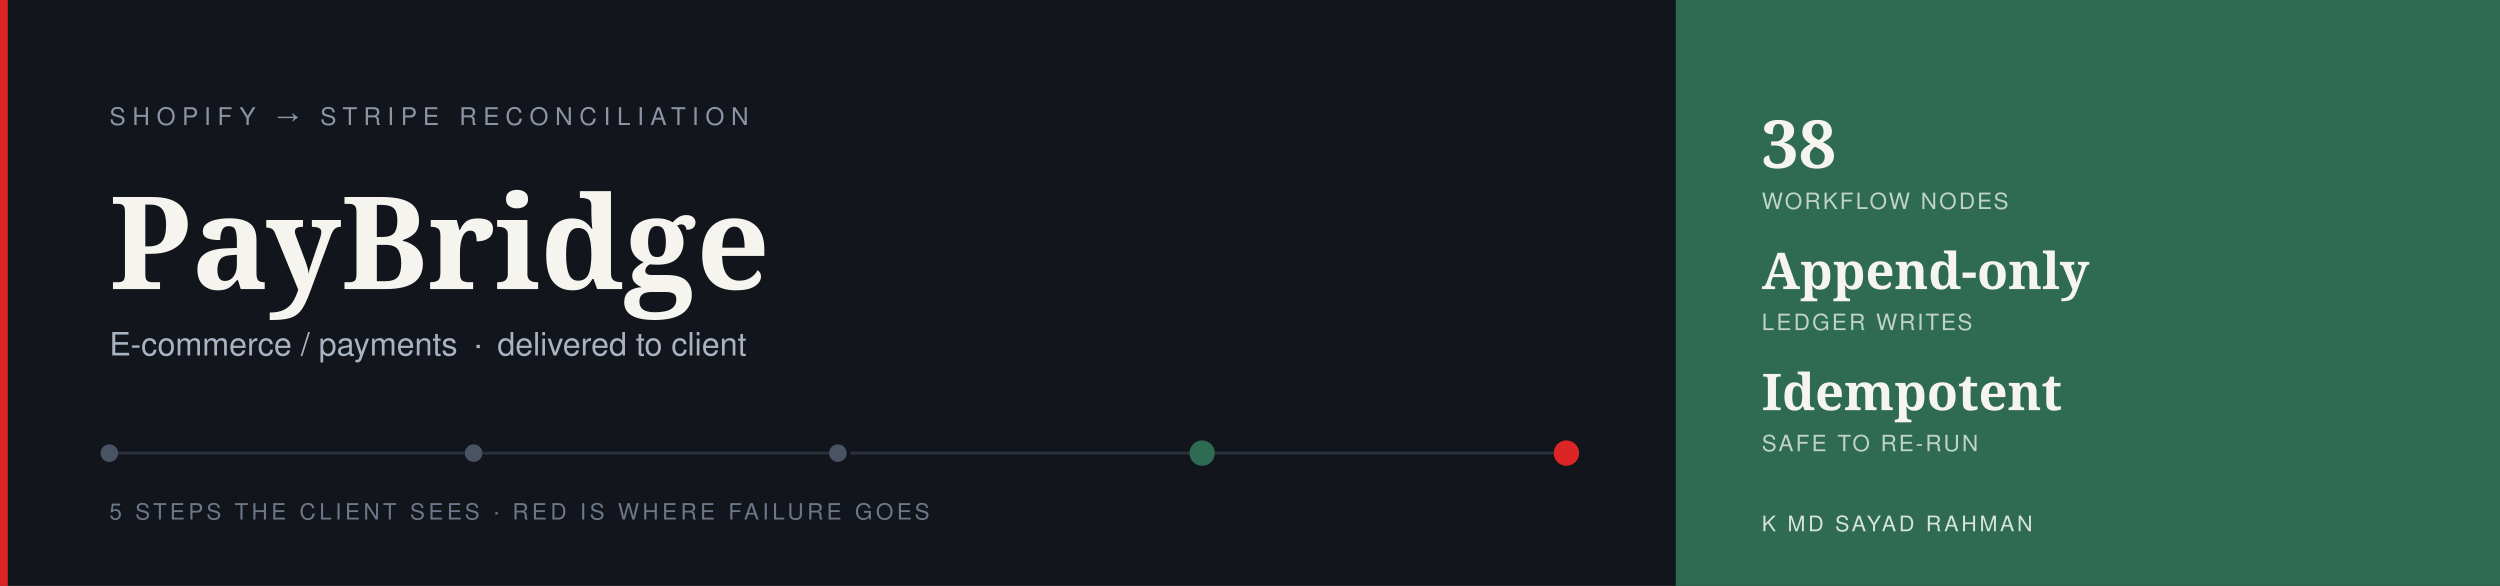
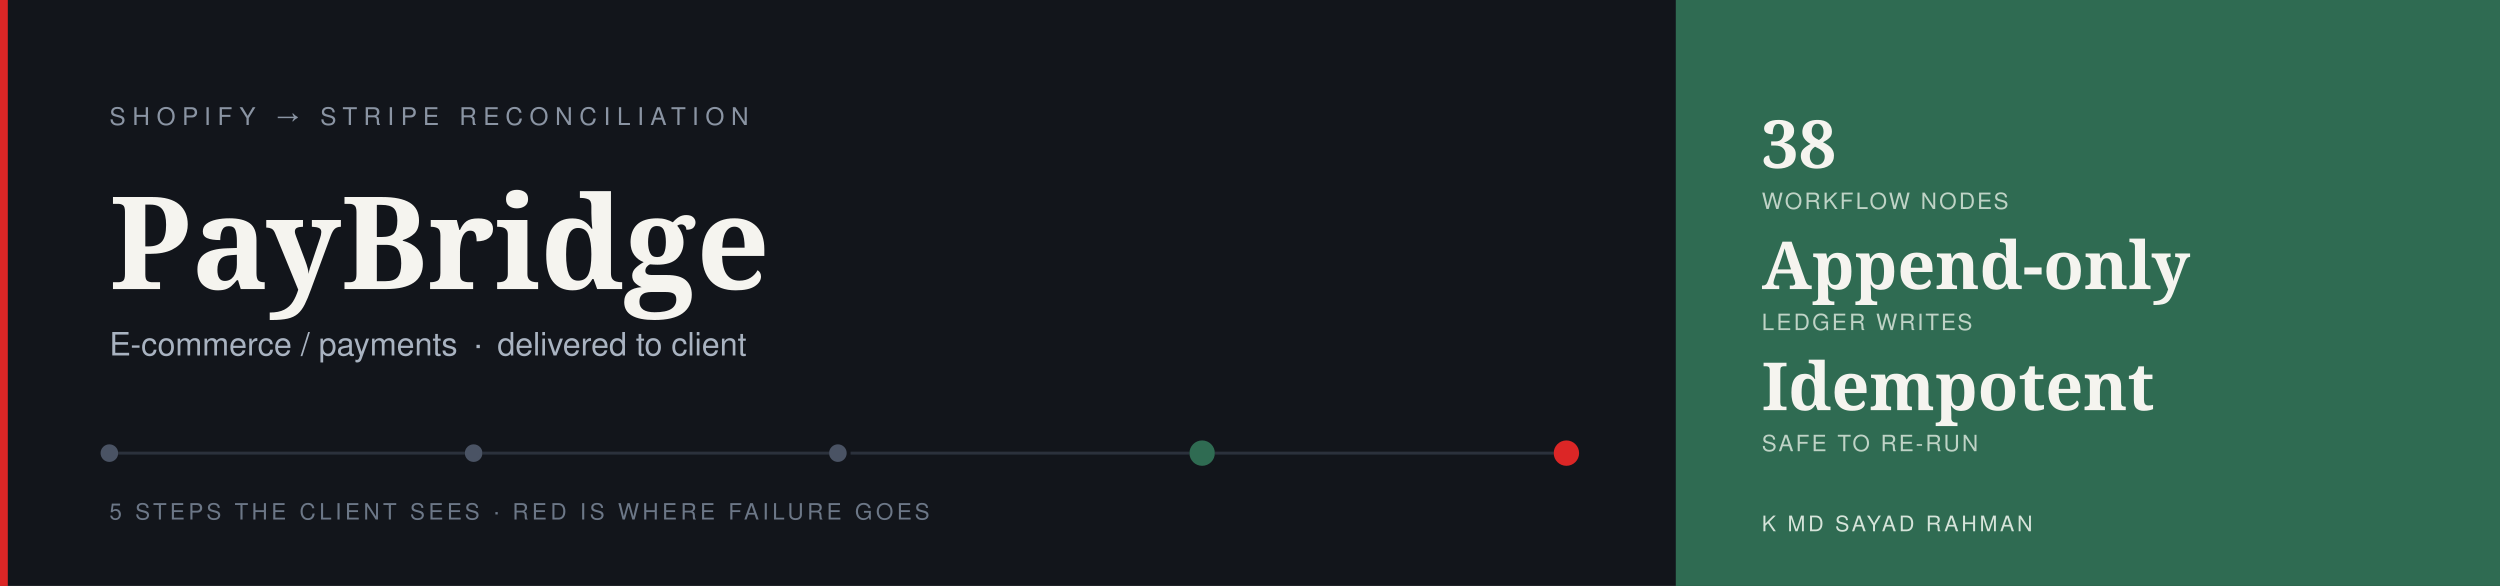
<svg xmlns="http://www.w3.org/2000/svg" width="1280" height="300" viewBox="0 0 1280 300" role="img" aria-label="PayBridge — Shopify → Stripe reconciliation">
  <rect width="1280" height="300" fill="#12151B" />
  <rect x="858" y="0" width="422" height="300" fill="#2F6B52" />
  <rect x="0" y="0" width="4" height="300" fill="#DC2626" />
  <text x="56" y="64" font-family="Helvetica,Arial,sans-serif" font-size="12.5" letter-spacing="3.4" fill="#8A94A3">SHOPIFY → STRIPE RECONCILIATION</text>
  <text x="56" y="148" font-family="Georgia,serif" font-size="66" font-weight="700" fill="#F5F4EF">PayBridge</text>
  <text x="56" y="182" font-family="Helvetica,Arial,sans-serif" font-size="16.5" fill="#A9B3C1">E-commerce / payments  ·  delivered to client</text>
  <line x1="60.5" y1="232" x2="238.0" y2="232" stroke="#2B313C" stroke-width="1.5" />
  <line x1="247.0" y1="232" x2="424.5" y2="232" stroke="#2B313C" stroke-width="1.5" />
  <line x1="435.5" y1="232" x2="609.0" y2="232" stroke="#2B313C" stroke-width="1.5" />
  <line x1="622.0" y1="232" x2="795.5" y2="232" stroke="#2B313C" stroke-width="1.5" />
  <circle cx="56.0" cy="232" r="4.5" fill="#4A5364" />
  <circle cx="242.5" cy="232" r="4.5" fill="#4A5364" />
  <circle cx="429.0" cy="232" r="4.5" fill="#4A5364" />
  <circle cx="615.5" cy="232" r="6.5" fill="#2F6B52" />
  <circle cx="802.0" cy="232" r="6.5" fill="#DC2626" />
  <text x="56" y="266" font-family="Helvetica,Arial,sans-serif" font-size="11.5" letter-spacing="1.8" fill="#6C7787">5 STEPS THE CLIENT SEES · RED IS WHERE FAILURE GOES</text>
  <text x="902" y="86" font-family="Georgia,serif" font-size="34" font-weight="700" fill="#F5F4EF">38</text>
  <text x="902" y="107" font-family="Helvetica,Arial,sans-serif" font-size="11.5" letter-spacing="1.15" fill="#BFD3C6">WORKFLOW NODES</text>
-   <text x="902" y="148" font-family="Georgia,serif" font-size="26" font-weight="700" fill="#F5F4EF">Append-only</text>
+   <text x="902" y="148" font-family="Georgia,serif" font-size="34" font-weight="700" fill="#F5F4EF">Append-only</text>
  <text x="902" y="169" font-family="Helvetica,Arial,sans-serif" font-size="11.5" letter-spacing="1.15" fill="#BFD3C6">LEDGER WRITES</text>
-   <text x="902" y="210" font-family="Georgia,serif" font-size="26" font-weight="700" fill="#F5F4EF">Idempotent</text>
+   <text x="902" y="210" font-family="Georgia,serif" font-size="34" font-weight="700" fill="#F5F4EF">Idempotent</text>
  <text x="902" y="231" font-family="Helvetica,Arial,sans-serif" font-size="11.5" letter-spacing="1.15" fill="#BFD3C6">SAFE TO RE-RUN</text>
  <text x="902" y="272" font-family="Helvetica,Arial,sans-serif" font-size="11" letter-spacing="1.4" fill="#D6E4DA">K MD SAYAD RAHMAN</text>
</svg>
